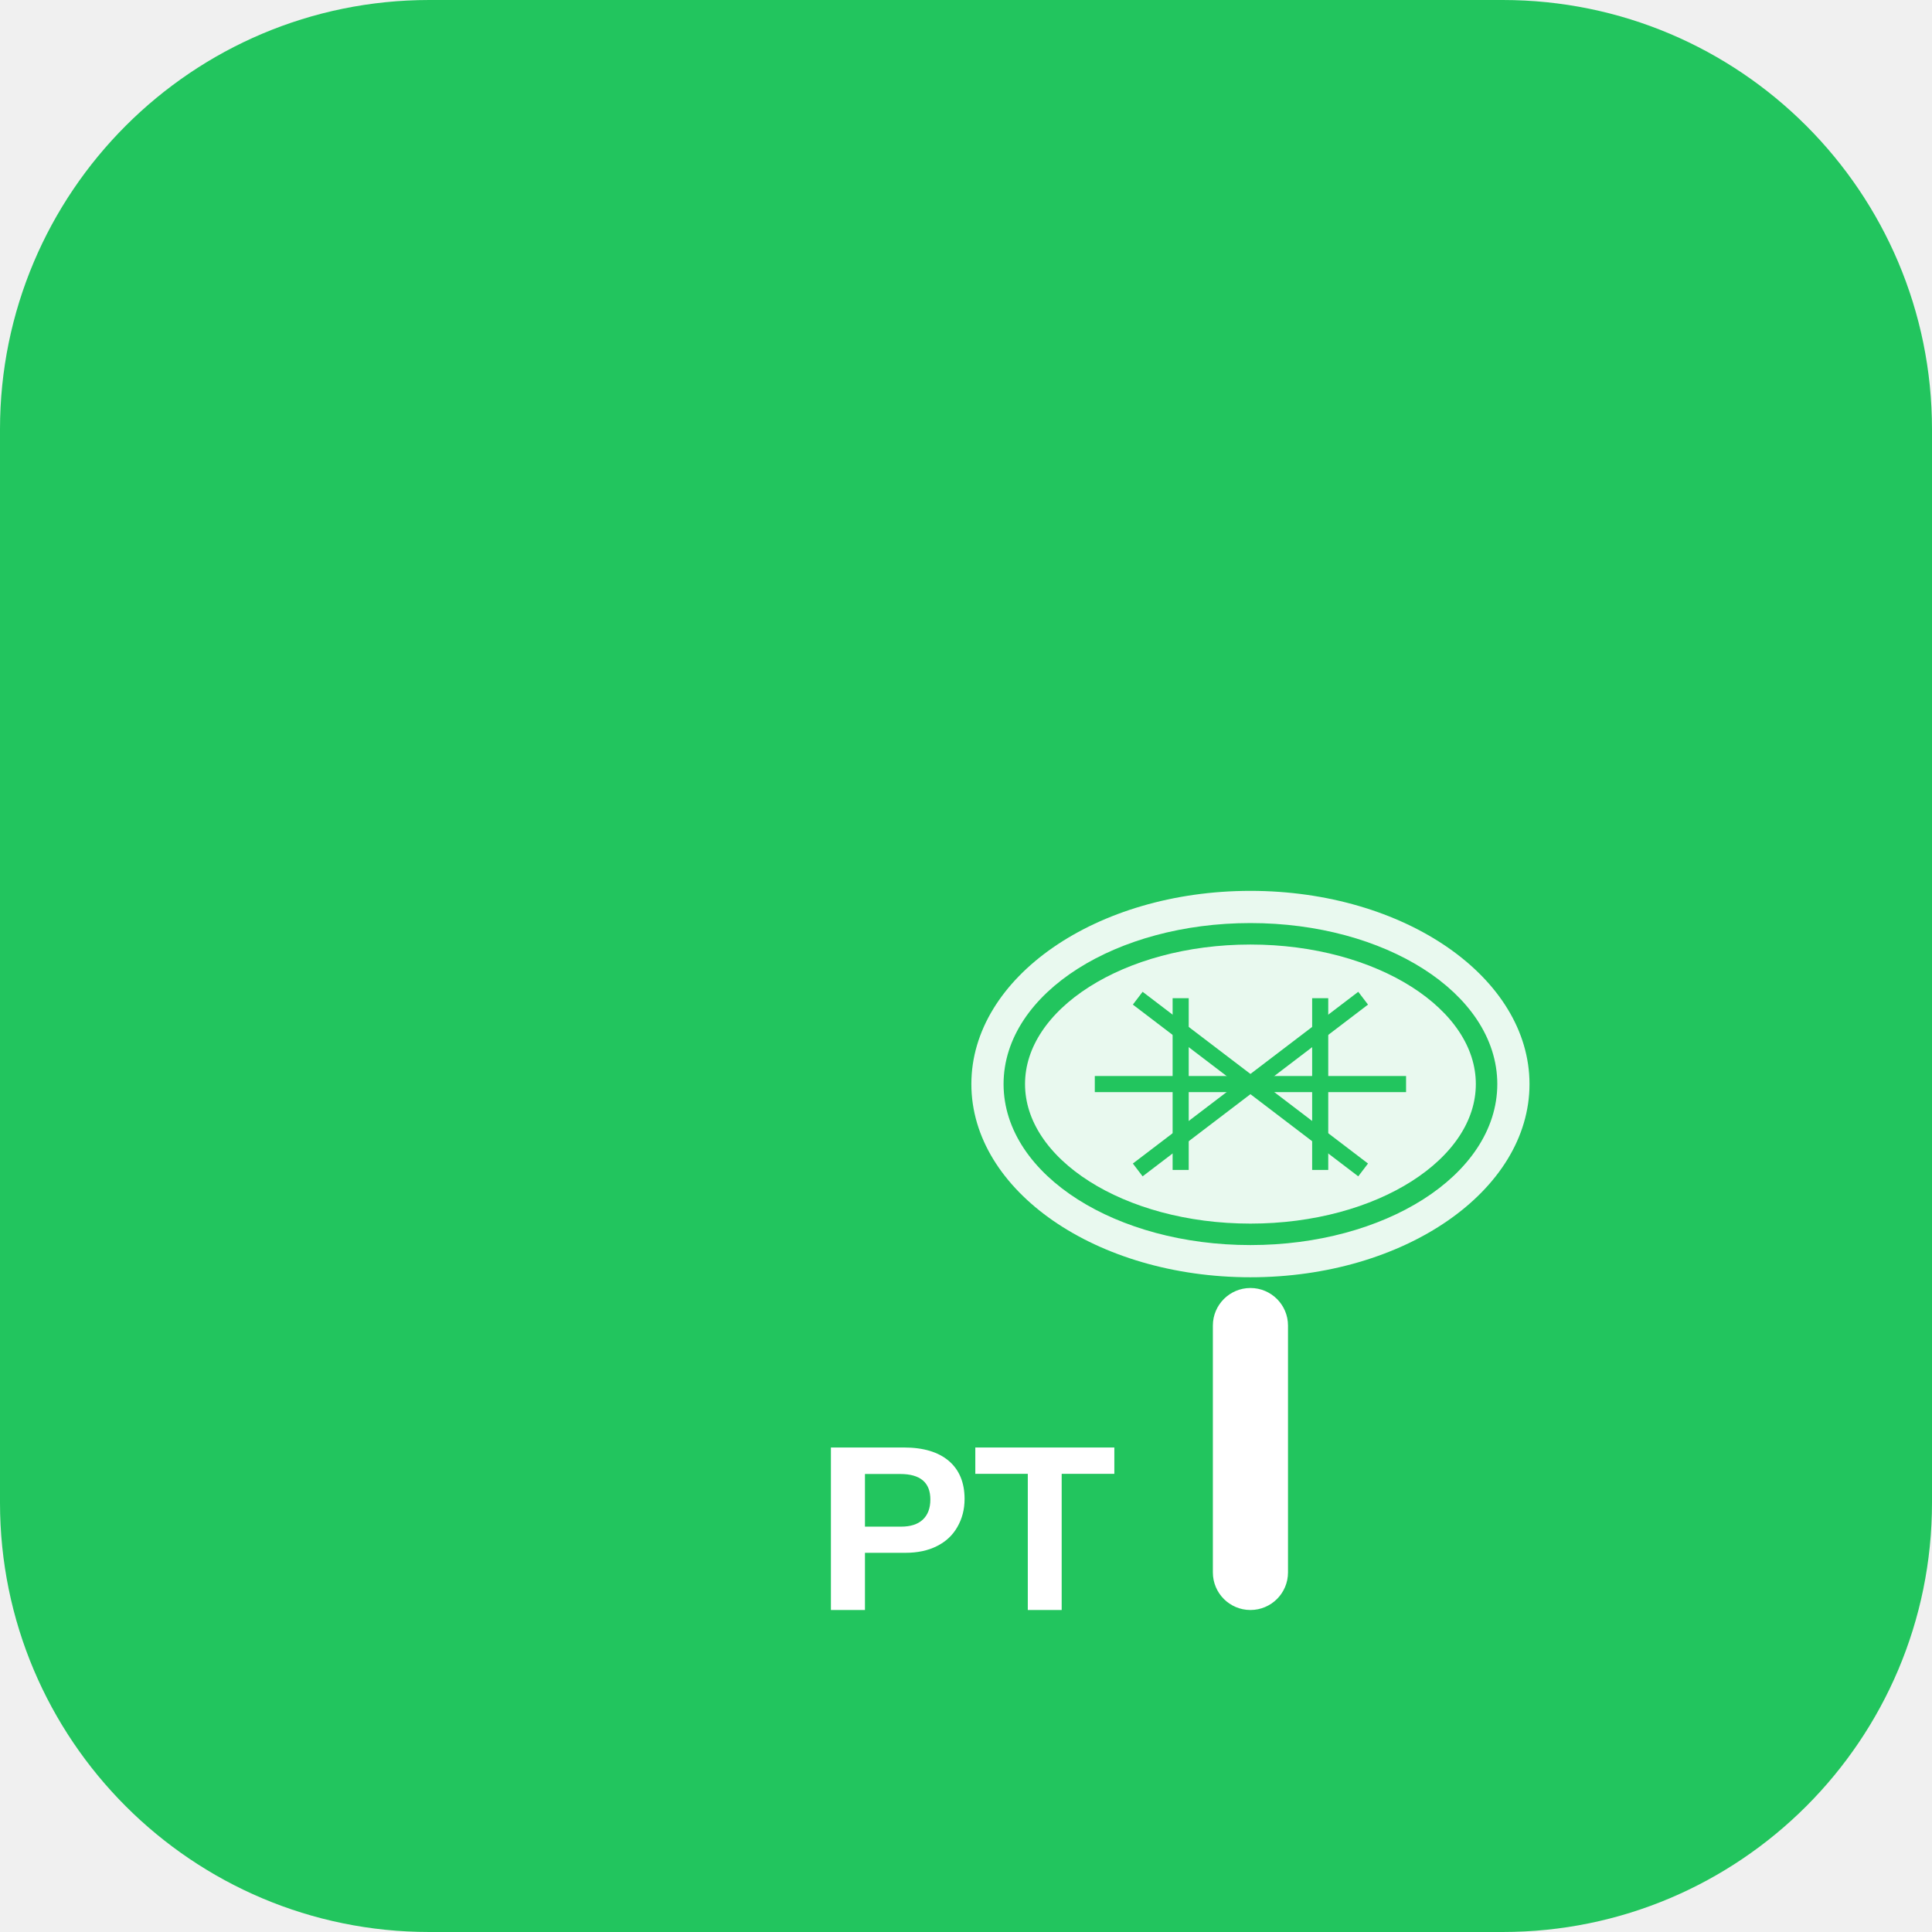
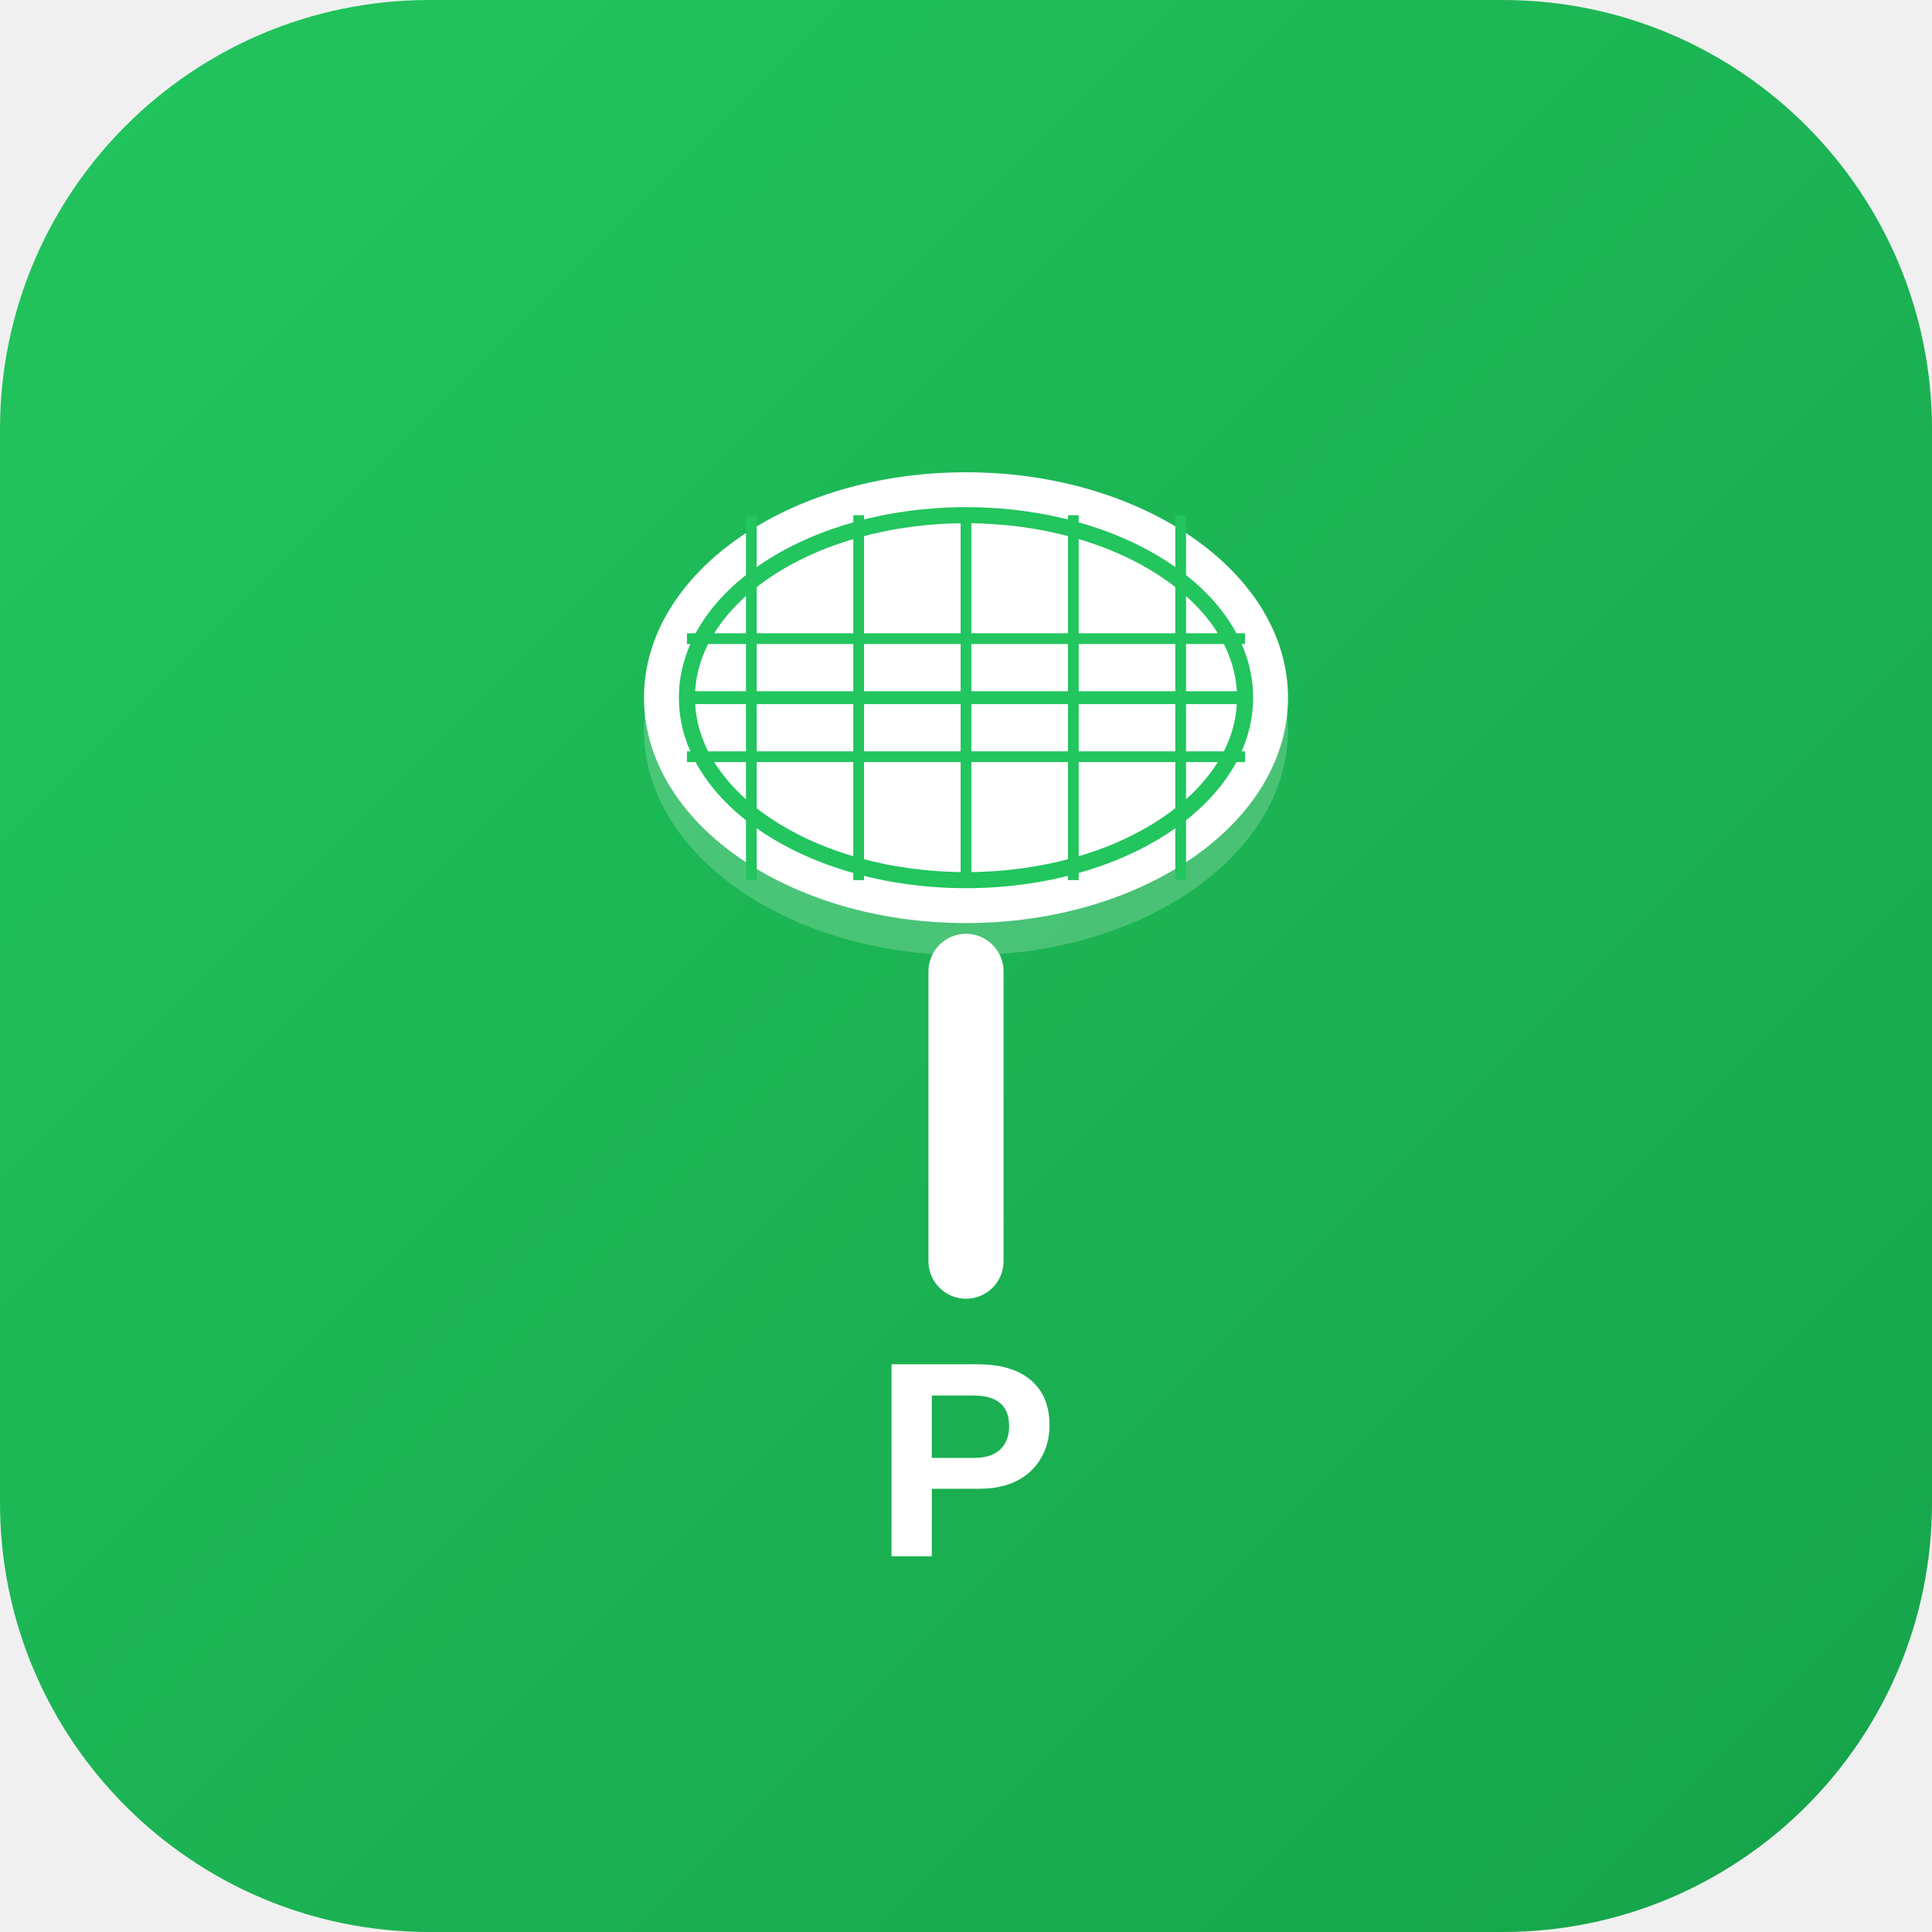
<svg xmlns="http://www.w3.org/2000/svg" width="180" height="180" viewBox="0 0 180 180" fill="none">
-   <rect width="180" height="180" rx="40" fill="#22c55e" />
-   <g transform="translate(45, 45)">
-     <rect x="68" y="75" width="7" height="30" rx="3.5" fill="white" />
-     <ellipse cx="71.5" cy="56" rx="26" ry="18" fill="white" opacity="0.9" />
-     <ellipse cx="71.5" cy="56" rx="22" ry="14" fill="none" stroke="#22c55e" stroke-width="2" />
-     <line x1="57" y1="56" x2="86" y2="56" stroke="#22c55e" stroke-width="1.5" />
-     <line x1="61" y1="48" x2="82" y2="64" stroke="#22c55e" stroke-width="1.5" />
-     <line x1="61" y1="64" x2="82" y2="48" stroke="#22c55e" stroke-width="1.5" />
-     <line x1="65" y1="48" x2="65" y2="64" stroke="#22c55e" stroke-width="1.5" />
-     <line x1="78" y1="48" x2="78" y2="64" stroke="#22c55e" stroke-width="1.5" />
+   <defs>
+     <linearGradient id="bgGradient180" x1="0%" y1="0%" x2="100%" y2="100%">
+       <stop offset="0%" style="stop-color:#22c55e;stop-opacity:1" />
+       <stop offset="100%" style="stop-color:#16a34a;stop-opacity:1" />
+     </linearGradient>
+   </defs>
+   <rect width="180" height="180" rx="40" fill="url(#bgGradient180)" />
+   <g transform="translate(90, 65)">
+     <rect x="-3.5" y="22" width="7" height="34" rx="3.5" fill="white" />
+     <ellipse cx="0" cy="0" rx="30" ry="21" fill="white" opacity="0.2" transform="translate(0, 3)" />
+     <ellipse cx="0" cy="0" rx="30" ry="21" fill="white" />
+     <ellipse cx="0" cy="0" rx="26" ry="17" fill="none" stroke="#22c55e" stroke-width="1.5" />
+     <line x1="-26" y1="0" x2="26" y2="0" stroke="#22c55e" stroke-width="1.2" />
+     <line x1="-26" y1="-5.5" x2="26" y2="-5.5" stroke="#22c55e" stroke-width="1" />
+     <line x1="-26" y1="5.5" x2="26" y2="5.5" stroke="#22c55e" stroke-width="1" />
+     <line x1="-20" y1="-17" x2="-20" y2="17" stroke="#22c55e" stroke-width="1" />
+     <line x1="-10" y1="-17" x2="-10" y2="17" stroke="#22c55e" stroke-width="1" />
+     <line x1="0" y1="-17" x2="0" y2="17" stroke="#22c55e" stroke-width="1" />
+     <line x1="10" y1="-17" x2="10" y2="17" stroke="#22c55e" stroke-width="1" />
+     <line x1="20" y1="-17" x2="20" y2="17" stroke="#22c55e" stroke-width="1" />
  </g>
-   <text x="90" y="150" font-family="Arial, sans-serif" font-size="22" font-weight="bold" fill="white" text-anchor="middle">PT</text>
+   <text x="90" y="145" font-family="-apple-system, BlinkMacSystemFont, 'SF Pro Display', 'Helvetica Neue', Arial, sans-serif" font-size="26" font-weight="700" fill="white" text-anchor="middle" letter-spacing="-0.5">P</text>
</svg>
